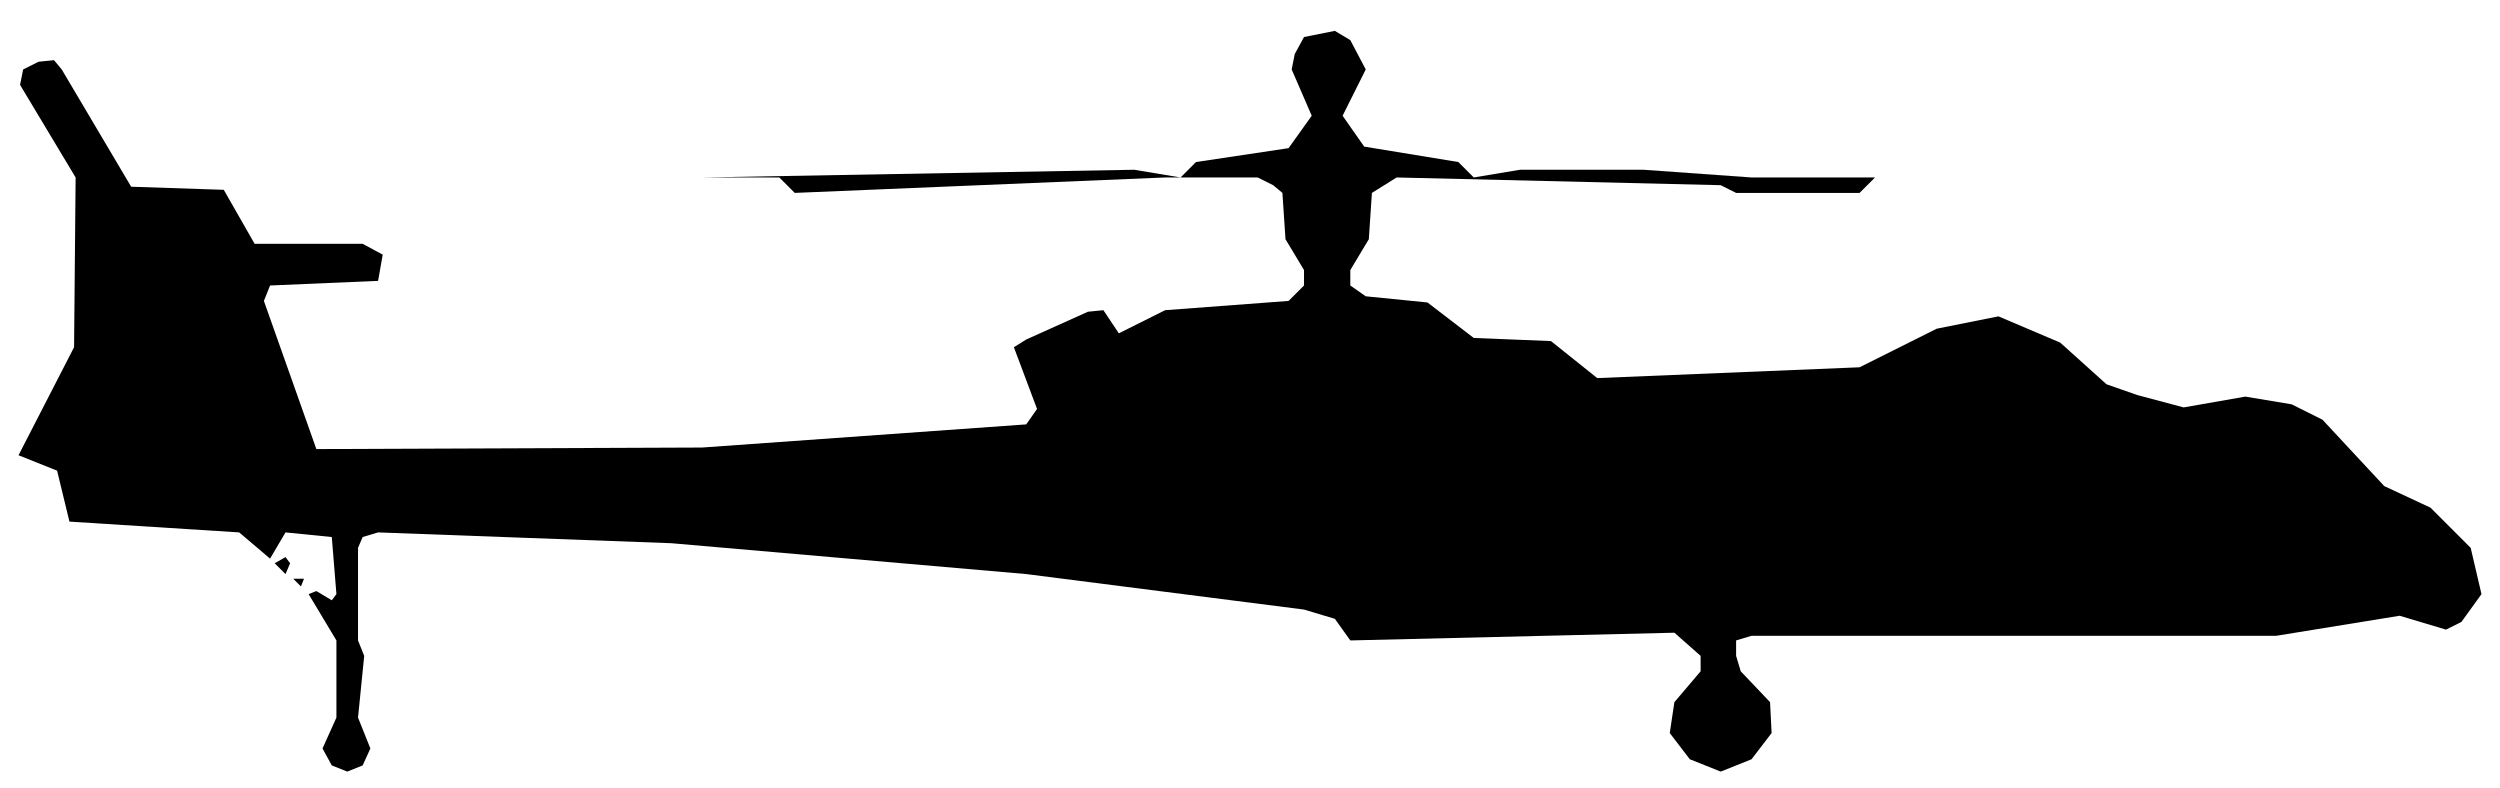
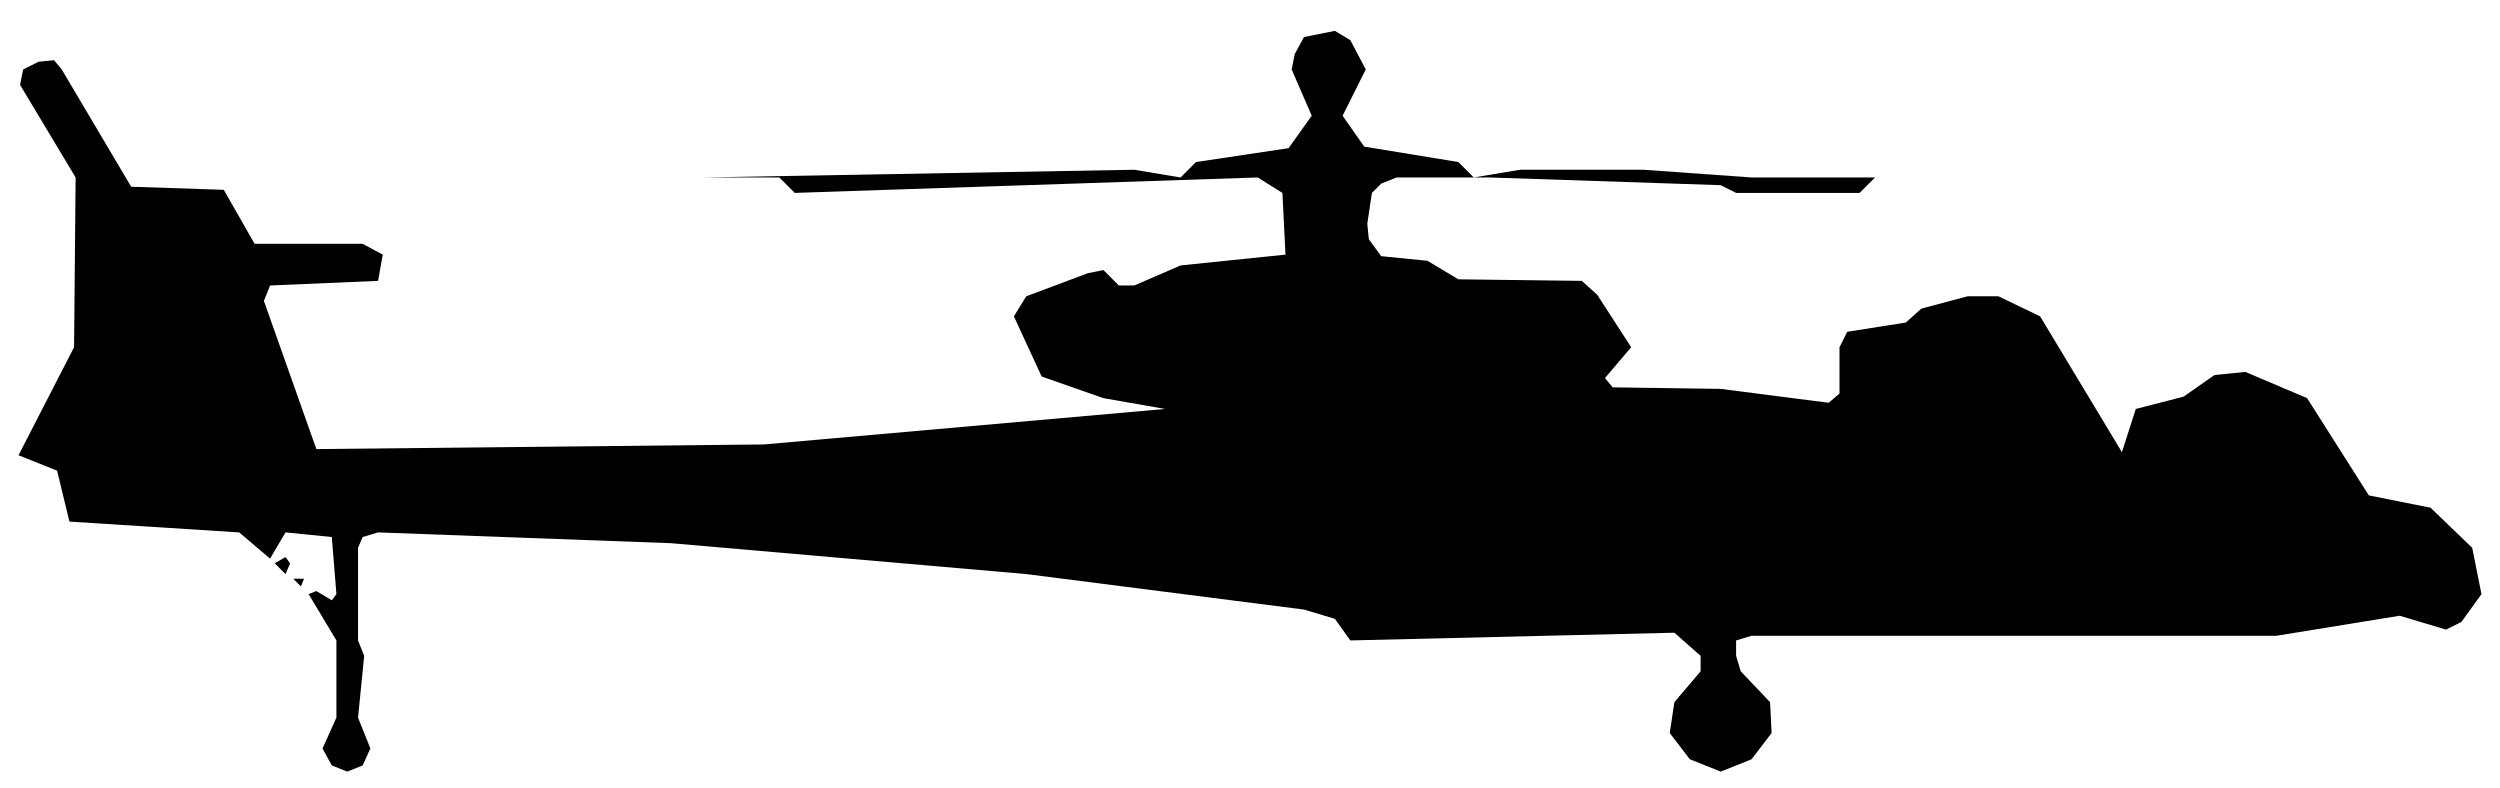
<svg xmlns="http://www.w3.org/2000/svg" viewBox="0 0 162 51" width="162" height="51" fill="currentColor" fill-rule="evenodd">
-   <path d="M21.5 49.6L22.5 50L23.5 49.6L24 48.5L23.2 46.5L23.6 42.5L23.2 41.5L23.2 35.5L23.5 34.8L24.5 34.5L43.5 35.2L66.5 37.2L84.5 39.5L86.5 40.1L87.5 41.5L108.5 41L110.2 42.5L110.2 43.5L108.5 45.5L108.2 47.5L109.5 49.2L111.5 50L113.5 49.2L114.8 47.5L114.7 45.5L112.8 43.5L112.5 42.5L112.5 41.5L113.5 41.2L147.5 41.2L155.5 39.9L158.5 40.8L159.5 40.3L160.8 38.5L160.1 35.5L157.5 32.9L154.5 31.5L150.5 27.2L148.5 26.2L145.5 25.7L141.5 26.4L138.5 25.6L136.5 24.9L133.5 22.2L129.5 20.5L125.5 21.3L120.5 23.8L103.5 24.5L100.5 22.1L95.5 21.9L92.5 19.6L88.5 19.2L87.5 18.5L87.5 17.5L88.7 15.5L88.9 12.5L90.5 11.5L111.5 12L112.5 12.5L120.5 12.5L121.5 11.5L126.5 11.5L113.5 11.5L106.5 11L98.5 11L95.5 11.5L94.5 10.5L88.4 9.5L87 7.5L88.5 4.5L87.5 2.6L86.5 2L84.5 2.4L83.9 3.5L83.7 4.5L85 7.5L83.5 9.6L77.5 10.5L76.5 11.5L73.5 11L45.5 11.5L50.5 11.5L51.5 12.5L75.5 11.5L81.5 11.5L82.5 12L83.1 12.5L83.3 15.5L84.5 17.5L84.5 18.5L83.5 19.5L75.5 20.1L72.5 21.6L71.5 20.1L70.5 20.2L66.5 22L65.7 22.5L67.2 26.5L66.5 27.5L45.5 29L20.5 29.1L17.1 19.5L17.5 18.5L24.5 18.2L24.8 16.5L23.5 15.8L16.5 15.8L14.5 12.3L8.5 12.1L4 4.5L3.5 3.9L2.5 4L1.5 4.5L1.3 5.5L4.9 11.5L4.8 22.5L1.2 29.5L3.7 30.5L4.5 33.8L15.5 34.5L17.5 36.2L18.5 34.5L21.5 34.8L21.8 38.5L21.5 38.9L20.5 38.3L20 38.5L21.8 41.5L21.8 46.5L20.9 48.5ZM19.5 38L19.7 37.5L19 37.5ZM18.5 37.2L18.8 36.5L18.5 36.1L17.8 36.5Z" />
+   <path d="M21.5 49.6L22.5 50L23.5 49.6L24 48.5L23.2 46.5L23.6 42.5L23.2 41.5L23.2 35.5L23.5 34.8L24.5 34.5L43.5 35.2L66.5 37.2L84.5 39.5L86.5 40.1L87.5 41.5L108.5 41L110.2 42.5L110.2 43.5L108.5 45.5L108.2 47.5L109.5 49.2L111.5 50L113.5 49.2L114.8 47.5L114.7 45.5L112.8 43.5L112.5 42.5L112.5 41.5L113.5 41.2L147.5 41.2L155.5 39.9L158.5 40.8L159.5 40.3L160.8 38.5L160.2 35.5L157.5 32.9L153.5 32.1L149.5 25.8L145.5 24.1L143.5 24.3L141.5 25.7L138.4 26.5L137.5 29.3L132.2 20.5L129.5 19.2L127.5 19.2L124.5 20L123.5 20.9L119.7 21.5L119.2 22.5L119.2 25.5L118.5 26.1L111.5 25.2L104.5 25.1L104 24.5L105.7 22.5L103.5 19.1L102.5 18.2L94.5 18.1L92.5 16.9L89.5 16.6L88.7 15.5L88.6 14.5L88.9 12.5L89.5 11.9L90.5 11.5L96.5 11.5L111.5 12L112.5 12.5L120.5 12.5L121.5 11.5L126.5 11.5L113.5 11.5L106.5 11L98.5 11L95.5 11.5L94.5 10.5L88.4 9.5L87 7.5L88.5 4.5L87.5 2.6L86.5 2L84.5 2.4L83.9 3.5L83.7 4.5L85 7.5L83.5 9.6L77.5 10.5L76.5 11.5L73.5 11L45.5 11.5L50.5 11.5L51.5 12.5L81.5 11.5L83.1 12.5L83.3 16.5L76.5 17.2L73.5 18.5L72.5 18.5L71.5 17.5L70.5 17.7L66.5 19.2L65.7 20.5L67.5 24.4L71.5 25.8L75.5 26.5L49.5 28.8L20.5 29.1L17.1 19.5L17.5 18.5L24.5 18.2L24.8 16.5L23.5 15.8L16.5 15.8L14.5 12.3L8.5 12.1L4 4.5L3.5 3.9L2.5 4L1.5 4.5L1.3 5.5L4.9 11.5L4.8 22.5L1.2 29.5L3.7 30.5L4.5 33.8L15.5 34.5L17.5 36.2L18.5 34.5L21.5 34.8L21.8 38.5L21.5 38.9L20.5 38.3L20 38.5L21.8 41.5L21.8 46.5L20.9 48.5ZM19.5 38L19.7 37.5L19 37.5ZM18.5 37.2L18.8 36.5L18.5 36.1L17.8 36.5Z" />
</svg>
